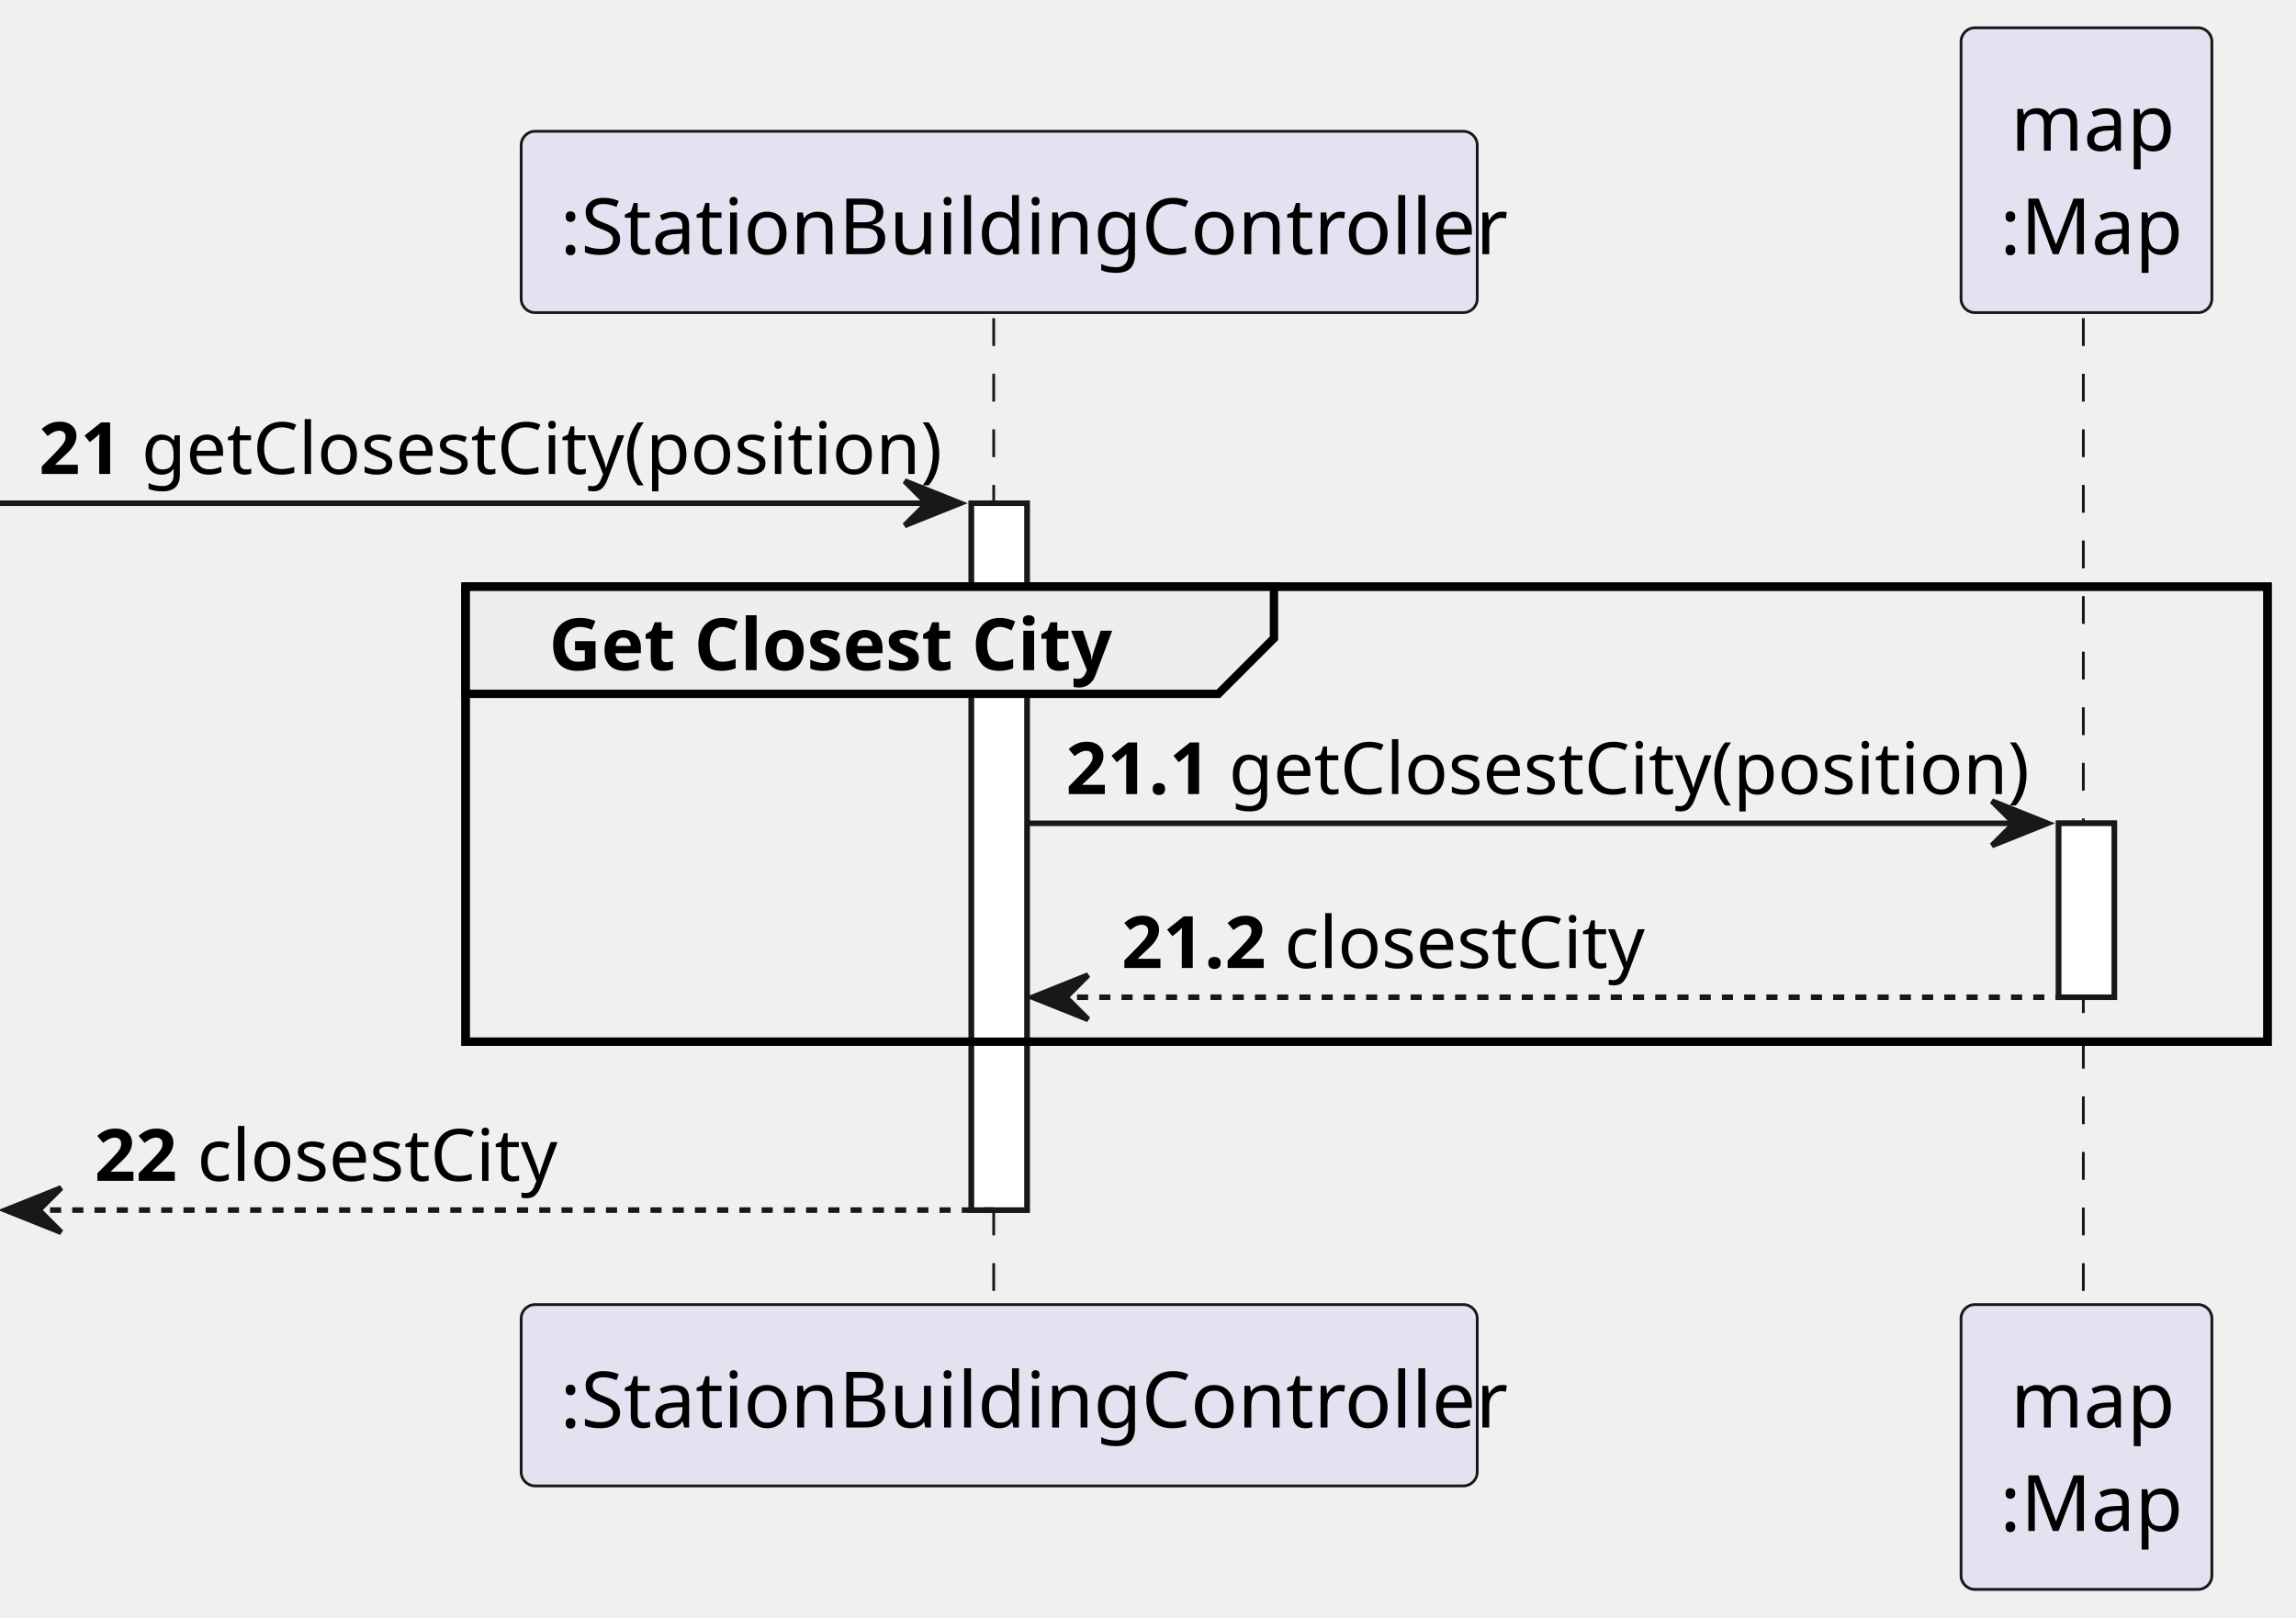
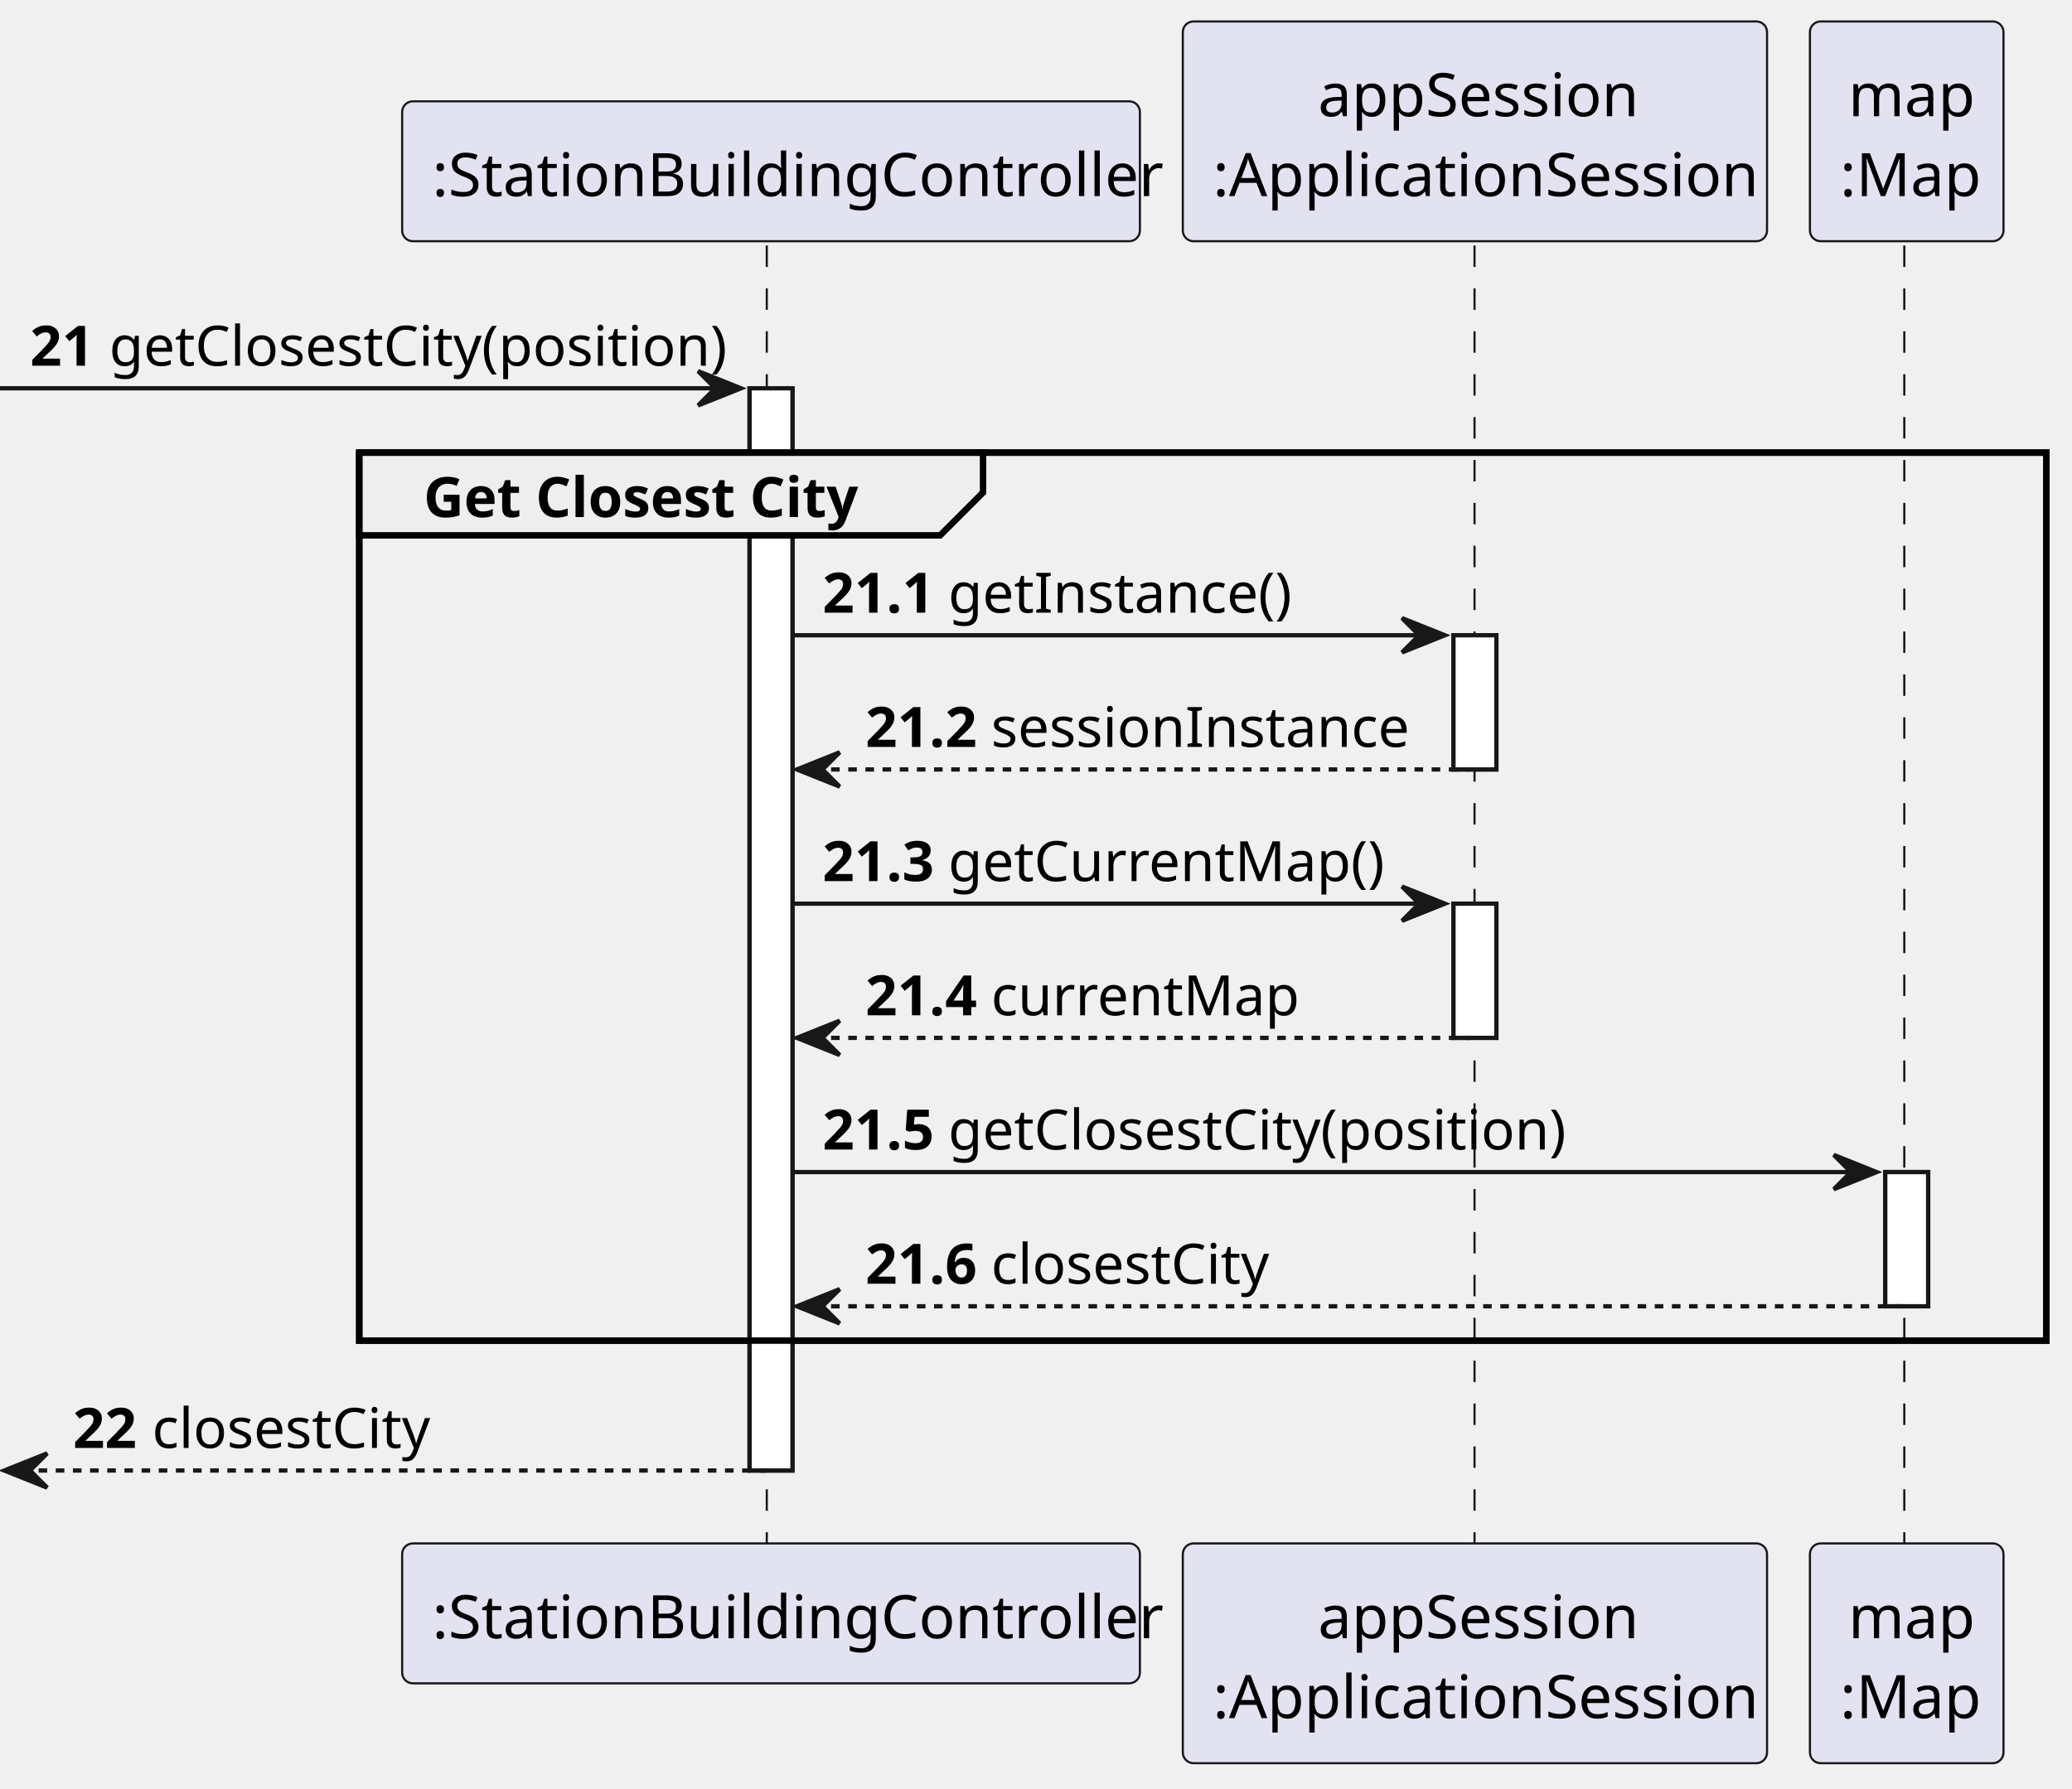
- <svg xmlns="http://www.w3.org/2000/svg" contentStyleType="text/css" height="291px" preserveAspectRatio="none" style="width:413px;height:291px;background:#FFFFFF;" version="1.1" viewBox="0 0 413 291" width="413px" zoomAndPan="magnify">
+ <svg xmlns="http://www.w3.org/2000/svg" contentStyleType="text/css" height="417px" preserveAspectRatio="none" style="width:483px;height:417px;background:#FFFFFF;" version="1.1" viewBox="0 0 483 417" width="483px" zoomAndPan="magnify">
  <defs />
  <g>
-     <rect fill="#FFFFFF" height="127.164" style="stroke:#181818;stroke-width:1.0;" width="10" x="174.734" y="90.533" />
-     <rect fill="#FFFFFF" height="31.291" style="stroke:#181818;stroke-width:1.0;" width="10" x="370.31" y="148.115" />
-     <rect fill="none" height="81.873" style="stroke:#000000;stroke-width:1.5;" width="324.127" x="83.745" y="105.533" />
-     <line style="stroke:#181818;stroke-width:0.5;stroke-dasharray:5.0,5.0;" x1="178.745" x2="178.745" y1="57.242" y2="235.697" />
-     <line style="stroke:#181818;stroke-width:0.5;stroke-dasharray:5.0,5.0;" x1="374.748" x2="374.748" y1="57.242" y2="235.697" />
+     <rect fill="#FFFFFF" height="252.328" style="stroke:#181818;stroke-width:1.0;" width="10" x="174.734" y="90.533" />
+     <rect fill="#FFFFFF" height="31.291" style="stroke:#181818;stroke-width:1.0;" width="10" x="338.816" y="148.115" />
+     <rect fill="#FFFFFF" height="31.291" style="stroke:#181818;stroke-width:1.0;" width="10" x="338.816" y="210.697" />
+     <rect fill="#FFFFFF" height="31.291" style="stroke:#181818;stroke-width:1.0;" width="10" x="439.471" y="273.279" />
+     <rect fill="none" height="207.037" style="stroke:#000000;stroke-width:1.5;" width="393.288" x="83.745" y="105.533" />
+     <line style="stroke:#181818;stroke-width:0.5;stroke-dasharray:5.0,5.0;" x1="178.745" x2="178.745" y1="57.242" y2="360.861" />
+     <line style="stroke:#181818;stroke-width:0.5;stroke-dasharray:5.0,5.0;" x1="343.724" x2="343.724" y1="57.242" y2="360.861" />
+     <line style="stroke:#181818;stroke-width:0.5;stroke-dasharray:5.0,5.0;" x1="443.909" x2="443.909" y1="57.242" y2="360.861" />
    <rect fill="#E2E2F0" height="32.621" rx="2.5" ry="2.5" style="stroke:#181818;stroke-width:0.5;" width="171.978" x="93.745" y="23.621" />
    <text fill="#000000" font-family="sans-serif" font-size="14" lengthAdjust="spacing" textLength="157.978" x="100.745" y="45.728">:StationBuildingController</text>
-     <rect fill="#E2E2F0" height="32.621" rx="2.5" ry="2.5" style="stroke:#181818;stroke-width:0.5;" width="171.978" x="93.745" y="234.697" />
-     <text fill="#000000" font-family="sans-serif" font-size="14" lengthAdjust="spacing" textLength="157.978" x="100.745" y="256.805">:StationBuildingController</text>
-     <rect fill="#E2E2F0" height="51.242" rx="2.5" ry="2.5" style="stroke:#181818;stroke-width:0.5;" width="45.124" x="352.748" y="5" />
-     <text fill="#000000" font-family="sans-serif" font-size="14" lengthAdjust="spacing" textLength="27.234" x="361.693" y="27.107">map</text>
-     <text fill="#000000" font-family="sans-serif" font-size="14" lengthAdjust="spacing" textLength="31.124" x="359.748" y="45.728">:Map</text>
-     <rect fill="#E2E2F0" height="51.242" rx="2.5" ry="2.5" style="stroke:#181818;stroke-width:0.5;" width="45.124" x="352.748" y="234.697" />
-     <text fill="#000000" font-family="sans-serif" font-size="14" lengthAdjust="spacing" textLength="27.234" x="361.693" y="256.805">map</text>
-     <text fill="#000000" font-family="sans-serif" font-size="14" lengthAdjust="spacing" textLength="31.124" x="359.748" y="275.426">:Map</text>
-     <rect fill="#FFFFFF" height="127.164" style="stroke:#181818;stroke-width:1.0;" width="10" x="174.734" y="90.533" />
-     <rect fill="#FFFFFF" height="31.291" style="stroke:#181818;stroke-width:1.0;" width="10" x="370.31" y="148.115" />
+     <rect fill="#E2E2F0" height="32.621" rx="2.5" ry="2.5" style="stroke:#181818;stroke-width:0.5;" width="171.978" x="93.745" y="359.861" />
+     <text fill="#000000" font-family="sans-serif" font-size="14" lengthAdjust="spacing" textLength="157.978" x="100.745" y="381.969">:StationBuildingController</text>
+     <rect fill="#E2E2F0" height="51.242" rx="2.5" ry="2.5" style="stroke:#181818;stroke-width:0.5;" width="136.185" x="275.724" y="5" />
+     <text fill="#000000" font-family="sans-serif" font-size="14" lengthAdjust="spacing" textLength="73.165" x="307.234" y="27.107">appSession</text>
+     <text fill="#000000" font-family="sans-serif" font-size="14" lengthAdjust="spacing" textLength="122.186" x="282.724" y="45.728">:ApplicationSession</text>
+     <rect fill="#E2E2F0" height="51.242" rx="2.5" ry="2.5" style="stroke:#181818;stroke-width:0.5;" width="136.185" x="275.724" y="359.861" />
+     <text fill="#000000" font-family="sans-serif" font-size="14" lengthAdjust="spacing" textLength="73.165" x="307.234" y="381.969">appSession</text>
+     <text fill="#000000" font-family="sans-serif" font-size="14" lengthAdjust="spacing" textLength="122.186" x="282.724" y="400.59">:ApplicationSession</text>
+     <rect fill="#E2E2F0" height="51.242" rx="2.5" ry="2.5" style="stroke:#181818;stroke-width:0.5;" width="45.124" x="421.909" y="5" />
+     <text fill="#000000" font-family="sans-serif" font-size="14" lengthAdjust="spacing" textLength="27.234" x="430.854" y="27.107">map</text>
+     <text fill="#000000" font-family="sans-serif" font-size="14" lengthAdjust="spacing" textLength="31.124" x="428.909" y="45.728">:Map</text>
+     <rect fill="#E2E2F0" height="51.242" rx="2.5" ry="2.5" style="stroke:#181818;stroke-width:0.5;" width="45.124" x="421.909" y="359.861" />
+     <text fill="#000000" font-family="sans-serif" font-size="14" lengthAdjust="spacing" textLength="27.234" x="430.854" y="381.969">map</text>
+     <text fill="#000000" font-family="sans-serif" font-size="14" lengthAdjust="spacing" textLength="31.124" x="428.909" y="400.59">:Map</text>
+     <rect fill="#FFFFFF" height="252.328" style="stroke:#181818;stroke-width:1.0;" width="10" x="174.734" y="90.533" />
+     <rect fill="#FFFFFF" height="31.291" style="stroke:#181818;stroke-width:1.0;" width="10" x="338.816" y="148.115" />
+     <rect fill="#FFFFFF" height="31.291" style="stroke:#181818;stroke-width:1.0;" width="10" x="338.816" y="210.697" />
+     <rect fill="#FFFFFF" height="31.291" style="stroke:#181818;stroke-width:1.0;" width="10" x="439.471" y="273.279" />
    <polygon fill="#181818" points="162.734,86.533,172.734,90.533,162.734,94.533,166.734,90.533" style="stroke:#181818;stroke-width:1.0;" />
    <line style="stroke:#181818;stroke-width:1.0;" x1="0" x2="168.734" y1="90.533" y2="90.533" />
    <text fill="#000000" font-family="sans-serif" font-size="13" font-weight="bold" lengthAdjust="spacing" textLength="14.46" x="7" y="85.27">21</text>
    <text fill="#000000" font-family="sans-serif" font-size="13" lengthAdjust="spacing" textLength="137.274" x="25.46" y="85.27">getClosestCity(position)</text>
    <path d="M83.745,105.533 L229.159,105.533 L229.159,114.824 L219.159,124.824 L83.745,124.824 L83.745,105.533 " fill="#EEEEEE" style="stroke:#000000;stroke-width:1.5;" />
-     <rect fill="none" height="81.873" style="stroke:#000000;stroke-width:1.5;" width="324.127" x="83.745" y="105.533" />
+     <rect fill="none" height="207.037" style="stroke:#000000;stroke-width:1.5;" width="393.288" x="83.745" y="105.533" />
    <text fill="#000000" font-family="sans-serif" font-size="13" font-weight="bold" lengthAdjust="spacing" textLength="100.414" x="98.745" y="120.561">Get Closest City</text>
-     <polygon fill="#181818" points="358.31,144.115,368.31,148.115,358.31,152.115,362.31,148.115" style="stroke:#181818;stroke-width:1.0;" />
-     <line style="stroke:#181818;stroke-width:1.0;" x1="184.734" x2="364.31" y1="148.115" y2="148.115" />
+     <polygon fill="#181818" points="326.816,144.115,336.816,148.115,326.816,152.115,330.816,148.115" style="stroke:#181818;stroke-width:1.0;" />
+     <line style="stroke:#181818;stroke-width:1.0;" x1="184.734" x2="332.816" y1="148.115" y2="148.115" />
    <text fill="#000000" font-family="sans-serif" font-size="13" font-weight="bold" lengthAdjust="spacing" textLength="25.302" x="191.734" y="142.852">21.1</text>
-     <text fill="#000000" font-family="sans-serif" font-size="13" lengthAdjust="spacing" textLength="137.274" x="221.036" y="142.852">getClosestCity(position)</text>
+     <text fill="#000000" font-family="sans-serif" font-size="13" lengthAdjust="spacing" textLength="75.874" x="221.036" y="142.852">getInstance()</text>
    <polygon fill="#181818" points="195.734,175.406,185.734,179.406,195.734,183.406,191.734,179.406" style="stroke:#181818;stroke-width:1.0;" />
-     <line style="stroke:#181818;stroke-width:1.0;stroke-dasharray:2.0,2.0;" x1="189.734" x2="374.31" y1="179.406" y2="179.406" />
+     <line style="stroke:#181818;stroke-width:1.0;stroke-dasharray:2.0,2.0;" x1="189.734" x2="342.816" y1="179.406" y2="179.406" />
    <text fill="#000000" font-family="sans-serif" font-size="13" font-weight="bold" lengthAdjust="spacing" textLength="25.302" x="201.734" y="174.144">21.2</text>
-     <text fill="#000000" font-family="sans-serif" font-size="13" lengthAdjust="spacing" textLength="62.848" x="231.036" y="174.144">closestCity</text>
-     <polygon fill="#181818" points="11,213.697,1,217.697,11,221.697,7,217.697" style="stroke:#181818;stroke-width:1.0;" />
-     <line style="stroke:#181818;stroke-width:1.0;stroke-dasharray:2.0,2.0;" x1="5" x2="178.734" y1="217.697" y2="217.697" />
-     <text fill="#000000" font-family="sans-serif" font-size="13" font-weight="bold" lengthAdjust="spacing" textLength="14.46" x="17" y="212.435">22</text>
-     <text fill="#000000" font-family="sans-serif" font-size="13" lengthAdjust="spacing" textLength="62.848" x="35.46" y="212.435">closestCity</text>
+     <text fill="#000000" font-family="sans-serif" font-size="13" lengthAdjust="spacing" textLength="93.222" x="231.036" y="174.144">sessionInstance</text>
+     <polygon fill="#181818" points="326.816,206.697,336.816,210.697,326.816,214.697,330.816,210.697" style="stroke:#181818;stroke-width:1.0;" />
+     <line style="stroke:#181818;stroke-width:1.0;" x1="184.734" x2="332.816" y1="210.697" y2="210.697" />
+     <text fill="#000000" font-family="sans-serif" font-size="13" font-weight="bold" lengthAdjust="spacing" textLength="25.302" x="191.734" y="205.435">21.3</text>
+     <text fill="#000000" font-family="sans-serif" font-size="13" lengthAdjust="spacing" textLength="95.367" x="221.036" y="205.435">getCurrentMap()</text>
+     <polygon fill="#181818" points="195.734,237.988,185.734,241.988,195.734,245.988,191.734,241.988" style="stroke:#181818;stroke-width:1.0;" />
+     <line style="stroke:#181818;stroke-width:1.0;stroke-dasharray:2.0,2.0;" x1="189.734" x2="342.816" y1="241.988" y2="241.988" />
+     <text fill="#000000" font-family="sans-serif" font-size="13" font-weight="bold" lengthAdjust="spacing" textLength="25.302" x="201.734" y="236.726">21.4</text>
+     <text fill="#000000" font-family="sans-serif" font-size="13" lengthAdjust="spacing" textLength="65.749" x="231.036" y="236.726">currentMap</text>
+     <polygon fill="#181818" points="427.471,269.279,437.471,273.279,427.471,277.279,431.471,273.279" style="stroke:#181818;stroke-width:1.0;" />
+     <line style="stroke:#181818;stroke-width:1.0;" x1="184.734" x2="433.471" y1="273.279" y2="273.279" />
+     <text fill="#000000" font-family="sans-serif" font-size="13" font-weight="bold" lengthAdjust="spacing" textLength="25.302" x="191.734" y="268.017">21.5</text>
+     <text fill="#000000" font-family="sans-serif" font-size="13" lengthAdjust="spacing" textLength="137.274" x="221.036" y="268.017">getClosestCity(position)</text>
+     <polygon fill="#181818" points="195.734,300.57,185.734,304.57,195.734,308.57,191.734,304.57" style="stroke:#181818;stroke-width:1.0;" />
+     <line style="stroke:#181818;stroke-width:1.0;stroke-dasharray:2.0,2.0;" x1="189.734" x2="443.471" y1="304.57" y2="304.57" />
+     <text fill="#000000" font-family="sans-serif" font-size="13" font-weight="bold" lengthAdjust="spacing" textLength="25.302" x="201.734" y="299.308">21.6</text>
+     <text fill="#000000" font-family="sans-serif" font-size="13" lengthAdjust="spacing" textLength="62.848" x="231.036" y="299.308">closestCity</text>
+     <polygon fill="#181818" points="11,338.861,1,342.861,11,346.861,7,342.861" style="stroke:#181818;stroke-width:1.0;" />
+     <line style="stroke:#181818;stroke-width:1.0;stroke-dasharray:2.0,2.0;" x1="5" x2="178.734" y1="342.861" y2="342.861" />
+     <text fill="#000000" font-family="sans-serif" font-size="13" font-weight="bold" lengthAdjust="spacing" textLength="14.46" x="17" y="337.599">22</text>
+     <text fill="#000000" font-family="sans-serif" font-size="13" lengthAdjust="spacing" textLength="62.848" x="35.46" y="337.599">closestCity</text>
  </g>
</svg>
